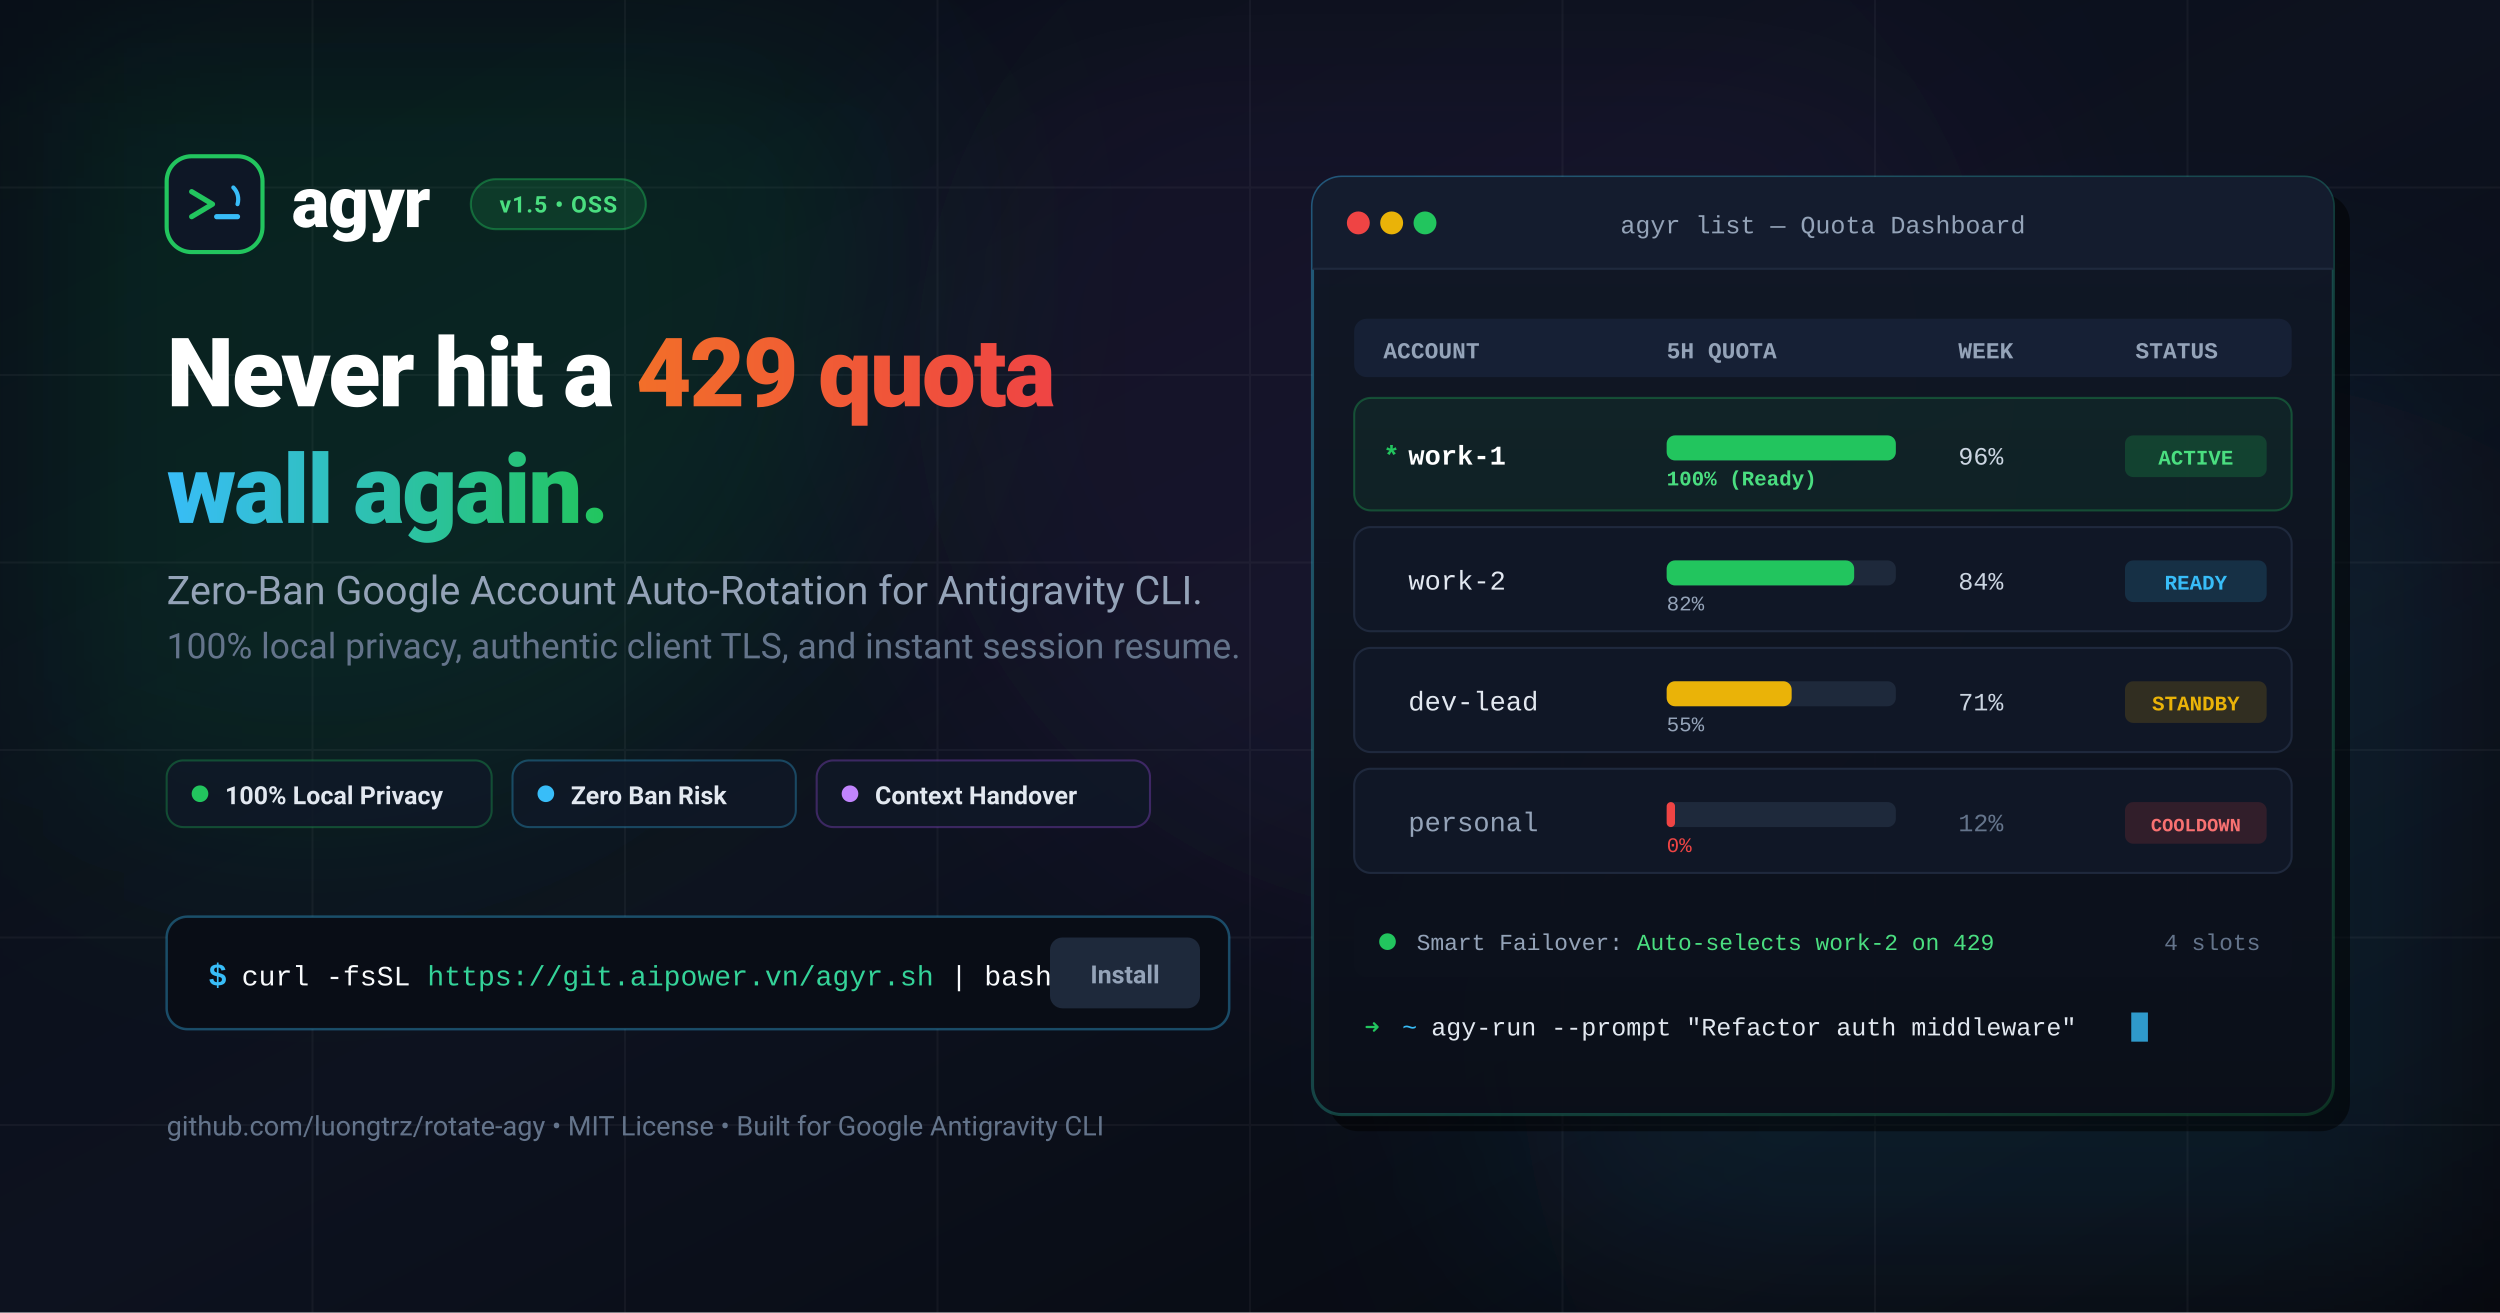
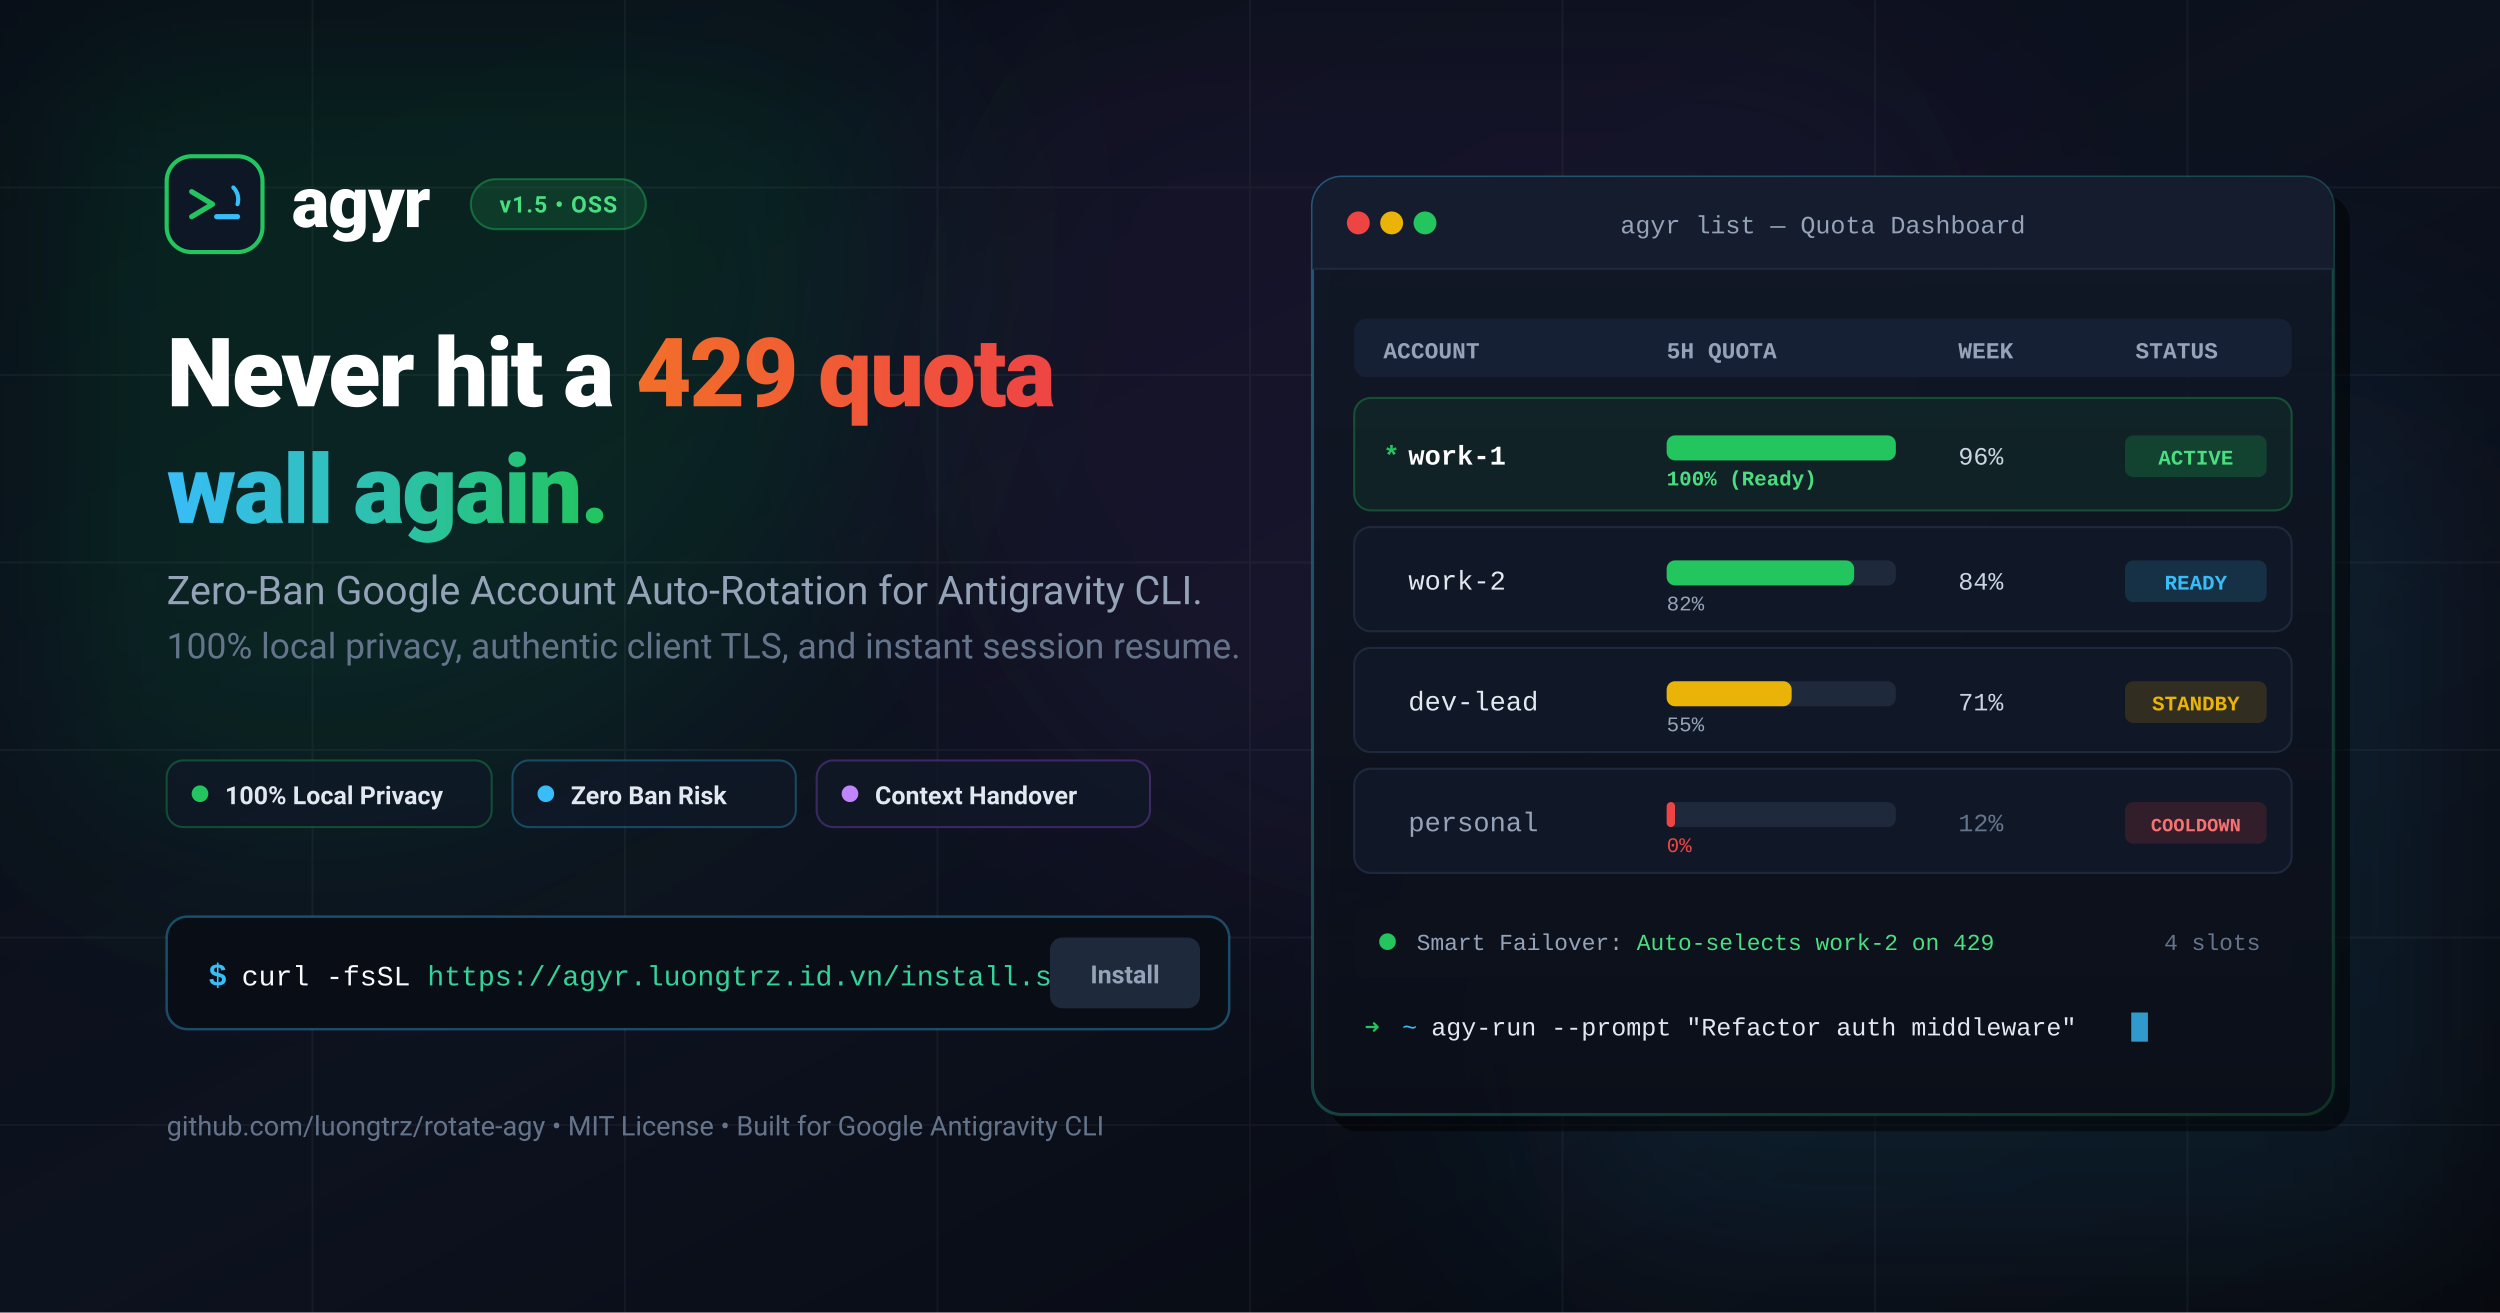
<svg xmlns="http://www.w3.org/2000/svg" viewBox="0 0 1200 630" width="1200" height="630">
  <defs>
    <linearGradient id="ogBgGrad" x1="0%" y1="0%" x2="100%" y2="100%">
      <stop offset="0%" stop-color="#080c16" />
      <stop offset="50%" stop-color="#0d121f" />
      <stop offset="100%" stop-color="#05070c" />
    </linearGradient>
    <linearGradient id="ogCardGrad" x1="0%" y1="0%" x2="0%" y2="100%">
      <stop offset="0%" stop-color="#111827" stop-opacity="0.95" />
      <stop offset="100%" stop-color="#0b0f19" stop-opacity="0.95" />
    </linearGradient>
    <linearGradient id="ogEmeraldCyan" x1="0%" y1="0%" x2="100%" y2="0%">
      <stop offset="0%" stop-color="#38bdf8" />
      <stop offset="100%" stop-color="#22c55e" />
    </linearGradient>
    <linearGradient id="ogAmberRed" x1="0%" y1="0%" x2="100%" y2="0%">
      <stop offset="0%" stop-color="#f59e0b" />
      <stop offset="100%" stop-color="#ef4444" />
    </linearGradient>
    <linearGradient id="ogBorderGrad" x1="0%" y1="0%" x2="100%" y2="100%">
      <stop offset="0%" stop-color="#38bdf8" stop-opacity="0.4" />
      <stop offset="100%" stop-color="#22c55e" stop-opacity="0.2" />
    </linearGradient>
    <filter id="glowSubtle" x="-20%" y="-20%" width="140%" height="140%">
      <feGaussianBlur stdDeviation="60" result="blur" />
    </filter>
    <filter id="glowBadge" x="-20%" y="-20%" width="140%" height="140%">
      <feGaussianBlur stdDeviation="8" result="blur" />
      <feComposite in="SourceGraphic" in2="blur" operator="over" />
    </filter>
    <style>
      .og-font {
        font-family: -apple-system, BlinkMacSystemFont, "Segoe UI", Roboto, Helvetica, Arial, sans-serif;
      }
      .og-mono {
        font-family: ui-monospace, SFMono-Regular, Menlo, Monaco, Consolas, "Liberation Mono", "Courier New", monospace;
      }
    </style>
  </defs>
  <rect width="1200" height="630" fill="url(#ogBgGrad)" />
  <circle cx="150" cy="120" r="280" fill="#22c55e" fill-opacity="0.12" filter="url(#glowSubtle)" />
  <circle cx="1050" cy="500" r="320" fill="#38bdf8" fill-opacity="0.10" filter="url(#glowSubtle)" />
  <circle cx="700" cy="180" r="260" fill="#a855f7" fill-opacity="0.06" filter="url(#glowSubtle)" />
  <g opacity="0.04" stroke="#ffffff" stroke-width="1">
    <line x1="0" y1="90" x2="1200" y2="90" />
    <line x1="0" y1="180" x2="1200" y2="180" />
    <line x1="0" y1="270" x2="1200" y2="270" />
    <line x1="0" y1="360" x2="1200" y2="360" />
    <line x1="0" y1="450" x2="1200" y2="450" />
    <line x1="0" y1="540" x2="1200" y2="540" />
    <line x1="150" y1="0" x2="150" y2="630" />
    <line x1="300" y1="0" x2="300" y2="630" />
    <line x1="450" y1="0" x2="450" y2="630" />
    <line x1="600" y1="0" x2="600" y2="630" />
    <line x1="750" y1="0" x2="750" y2="630" />
    <line x1="900" y1="0" x2="900" y2="630" />
    <line x1="1050" y1="0" x2="1050" y2="630" />
  </g>
  <g transform="translate(80, 75)">
    <rect x="0" y="0" width="46" height="46" rx="12" fill="#0e1726" stroke="#22c55e" stroke-width="2" />
    <path d="M 12 17 L 22 23 L 12 29" fill="none" stroke="#22c55e" stroke-width="2.5" stroke-linecap="round" stroke-linejoin="round" />
    <line x1="24" y1="29" x2="34" y2="29" stroke="#38bdf8" stroke-width="2.5" stroke-linecap="round" />
    <path d="M 32 15 A 8 8 0 0 1 34 23" fill="none" stroke="#38bdf8" stroke-width="2" stroke-linecap="round" />
    <text x="60" y="34" class="og-font" font-size="34" font-weight="800" fill="#ffffff" letter-spacing="-0.5px">agyr</text>
    <rect x="146" y="11" width="84" height="24" rx="12" fill="rgba(34, 197, 94, 0.15)" stroke="rgba(34, 197, 94, 0.4)" stroke-width="1" />
    <text x="188" y="27" class="og-font" font-size="11" font-weight="700" fill="#4ade80" text-anchor="middle" letter-spacing="0.5px">v1.5 • OSS</text>
  </g>
  <g transform="translate(80, 195)">
    <text x="0" y="0" class="og-font" font-size="46" font-weight="800" fill="#ffffff" letter-spacing="-1px">
      Never hit a <tspan fill="url(#ogAmberRed)">429 quota</tspan>
    </text>
    <text x="0" y="56" class="og-font" font-size="46" font-weight="800" fill="url(#ogEmeraldCyan)" letter-spacing="-1px">
      wall again.
    </text>
  </g>
  <g transform="translate(80, 290)">
    <text x="0" y="0" class="og-font" font-size="19" font-weight="400" fill="#94a3b8">
      Zero-Ban Google Account Auto-Rotation for Antigravity CLI.
    </text>
    <text x="0" y="26" class="og-font" font-size="17" font-weight="400" fill="#64748b">
      100% local privacy, authentic client TLS, and instant session resume.
    </text>
  </g>
  <g transform="translate(80, 365)">
    <g>
      <rect x="0" y="0" width="156" height="32" rx="8" fill="rgba(16, 24, 39, 0.8)" stroke="rgba(34, 197, 94, 0.3)" stroke-width="1" />
      <circle cx="16" cy="16" r="4" fill="#22c55e" />
      <text x="28" y="21" class="og-font" font-size="12" font-weight="600" fill="#e2e8f0">100% Local Privacy</text>
    </g>
    <g transform="translate(166, 0)">
      <rect x="0" y="0" width="136" height="32" rx="8" fill="rgba(16, 24, 39, 0.8)" stroke="rgba(56, 189, 248, 0.3)" stroke-width="1" />
      <circle cx="16" cy="16" r="4" fill="#38bdf8" />
      <text x="28" y="21" class="og-font" font-size="12" font-weight="600" fill="#e2e8f0">Zero Ban Risk</text>
    </g>
    <g transform="translate(312, 0)">
      <rect x="0" y="0" width="160" height="32" rx="8" fill="rgba(16, 24, 39, 0.8)" stroke="rgba(168, 85, 247, 0.3)" stroke-width="1" />
      <circle cx="16" cy="16" r="4" fill="#c084fc" />
      <text x="28" y="21" class="og-font" font-size="12" font-weight="600" fill="#e2e8f0">Context Handover</text>
    </g>
  </g>
  <g transform="translate(80, 440)">
    <rect x="0" y="0" width="510" height="54" rx="10" fill="#090d16" stroke="rgba(56, 189, 248, 0.35)" stroke-width="1.2" />
    <text x="20" y="33" class="og-mono" font-size="15" fill="#38bdf8" font-weight="700">$</text>
    <text x="36" y="33" class="og-mono" font-size="13.5" fill="#f8fafc">
-       curl -fsSL <tspan fill="#34d399">https://git.aipower.vn/agyr.sh</tspan> | bash
+       curl -fsSL <tspan fill="#34d399">https://agyr.luongtrz.id.vn/install.sh</tspan> | bash
    </text>
    <rect x="424" y="10" width="72" height="34" rx="6" fill="#1e293b" />
    <text x="460" y="32" class="og-font" font-size="12" font-weight="600" fill="#94a3b8" text-anchor="middle">Install</text>
  </g>
  <g transform="translate(80, 545)">
    <text x="0" y="0" class="og-font" font-size="13" fill="#64748b">
      github.com/luongtrz/rotate-agy • MIT License • Built for Google Antigravity CLI
    </text>
  </g>
  <g transform="translate(630, 85)">
    <rect x="8" y="8" width="490" height="450" rx="14" fill="#000000" fill-opacity="0.5" />
    <rect x="0" y="0" width="490" height="450" rx="14" fill="url(#ogCardGrad)" stroke="url(#ogBorderGrad)" stroke-width="1.5" />
    <path d="M 0 14 C 0 6.268 6.268 0 14 0 L 476 0 C 483.732 0 490 6.268 490 14 L 490 44 L 0 44 Z" fill="#141c2e" />
    <line x1="0" y1="44" x2="490" y2="44" stroke="#1f293d" stroke-width="1" />
    <circle cx="22" cy="22" r="5.5" fill="#ef4444" />
    <circle cx="38" cy="22" r="5.5" fill="#eab308" />
    <circle cx="54" cy="22" r="5.5" fill="#22c55e" />
    <text x="245" y="27" class="og-mono" font-size="12" font-weight="500" fill="#94a3b8" text-anchor="middle">agyr list — Quota Dashboard</text>
    <g transform="translate(20, 68)">
      <rect x="0" y="0" width="450" height="28" rx="6" fill="#162035" />
      <text x="14" y="19" class="og-mono" font-size="11" font-weight="700" fill="#94a3b8">ACCOUNT</text>
      <text x="150" y="19" class="og-mono" font-size="11" font-weight="700" fill="#94a3b8">5H QUOTA</text>
      <text x="290" y="19" class="og-mono" font-size="11" font-weight="700" fill="#94a3b8">WEEK</text>
      <text x="375" y="19" class="og-mono" font-size="11" font-weight="700" fill="#94a3b8">STATUS</text>
    </g>
    <g transform="translate(20, 106)">
      <rect x="0" y="0" width="450" height="54" rx="8" fill="rgba(34, 197, 94, 0.08)" stroke="rgba(34, 197, 94, 0.3)" stroke-width="1" />
      <text x="14" y="32" class="og-mono" font-size="13" font-weight="700" fill="#22c55e">*</text>
      <text x="26" y="32" class="og-mono" font-size="13" font-weight="600" fill="#ffffff">work-1</text>
      <g transform="translate(150, 18)">
        <rect x="0" y="0" width="110" height="12" rx="4" fill="#1e293b" />
        <rect x="0" y="0" width="110" height="12" rx="4" fill="#22c55e" />
        <text x="0" y="24" class="og-mono" font-size="10" fill="#4ade80" font-weight="700">100% (Ready)</text>
      </g>
      <text x="290" y="32" class="og-mono" font-size="12" fill="#cbd5e1">96%</text>
      <g transform="translate(370, 18)">
        <rect x="0" y="0" width="68" height="20" rx="4" fill="rgba(34, 197, 94, 0.2)" />
        <text x="34" y="14" class="og-mono" font-size="10" font-weight="700" fill="#4ade80" text-anchor="middle">ACTIVE</text>
      </g>
    </g>
    <g transform="translate(20, 168)">
      <rect x="0" y="0" width="450" height="50" rx="8" fill="#101726" stroke="#1f293d" stroke-width="1" />
      <text x="26" y="30" class="og-mono" font-size="13" font-weight="500" fill="#e2e8f0">work-2</text>
      <g transform="translate(150, 16)">
        <rect x="0" y="0" width="110" height="12" rx="4" fill="#1e293b" />
        <rect x="0" y="0" width="90" height="12" rx="4" fill="#22c55e" />
        <text x="0" y="24" class="og-mono" font-size="10" fill="#94a3b8">82%</text>
      </g>
      <text x="290" y="30" class="og-mono" font-size="12" fill="#cbd5e1">84%</text>
      <g transform="translate(370, 16)">
        <rect x="0" y="0" width="68" height="20" rx="4" fill="rgba(56, 189, 248, 0.15)" />
        <text x="34" y="14" class="og-mono" font-size="10" font-weight="700" fill="#38bdf8" text-anchor="middle">READY</text>
      </g>
    </g>
    <g transform="translate(20, 226)">
      <rect x="0" y="0" width="450" height="50" rx="8" fill="#101726" stroke="#1f293d" stroke-width="1" />
      <text x="26" y="30" class="og-mono" font-size="13" font-weight="500" fill="#e2e8f0">dev-lead</text>
      <g transform="translate(150, 16)">
        <rect x="0" y="0" width="110" height="12" rx="4" fill="#1e293b" />
        <rect x="0" y="0" width="60" height="12" rx="4" fill="#eab308" />
        <text x="0" y="24" class="og-mono" font-size="10" fill="#94a3b8">55%</text>
      </g>
      <text x="290" y="30" class="og-mono" font-size="12" fill="#cbd5e1">71%</text>
      <g transform="translate(370, 16)">
        <rect x="0" y="0" width="68" height="20" rx="4" fill="rgba(234, 179, 8, 0.15)" />
        <text x="34" y="14" class="og-mono" font-size="10" font-weight="700" fill="#eab308" text-anchor="middle">STANDBY</text>
      </g>
    </g>
    <g transform="translate(20, 284)">
      <rect x="0" y="0" width="450" height="50" rx="8" fill="#101726" stroke="#1f293d" stroke-width="1" />
      <text x="26" y="30" class="og-mono" font-size="13" font-weight="500" fill="#94a3b8">personal</text>
      <g transform="translate(150, 16)">
        <rect x="0" y="0" width="110" height="12" rx="4" fill="#1e293b" />
        <rect x="0" y="0" width="4" height="12" rx="2" fill="#ef4444" />
        <text x="0" y="24" class="og-mono" font-size="10" fill="#ef4444">0%</text>
      </g>
      <text x="290" y="30" class="og-mono" font-size="12" fill="#64748b">12%</text>
      <g transform="translate(370, 16)">
        <rect x="0" y="0" width="68" height="20" rx="4" fill="rgba(239, 68, 68, 0.15)" />
        <text x="34" y="14" class="og-mono" font-size="9" font-weight="700" fill="#f87171" text-anchor="middle">COOLDOWN</text>
      </g>
    </g>
    <g transform="translate(20, 350)">
      <rect x="0" y="0" width="450" height="34" rx="6" fill="#0c111c" />
      <circle cx="16" cy="17" r="4" fill="#22c55e" />
      <text x="30" y="21" class="og-mono" font-size="11" fill="#94a3b8">
        Smart Failover: <tspan fill="#4ade80">Auto-selects work-2 on 429</tspan>
      </text>
      <text x="435" y="21" class="og-mono" font-size="11" fill="#64748b" text-anchor="end">4 slots</text>
    </g>
    <g transform="translate(25, 412)">
      <text x="0" y="0" class="og-mono" font-size="12" fill="#22c55e">➜</text>
      <text x="18" y="0" class="og-mono" font-size="12" fill="#38bdf8">~</text>
      <text x="32" y="0" class="og-mono" font-size="12" fill="#e2e8f0">agy-run --prompt "Refactor auth middleware"</text>
      <rect x="368" y="-11" width="8" height="14" fill="#38bdf8" opacity="0.8" />
    </g>
  </g>
</svg>
